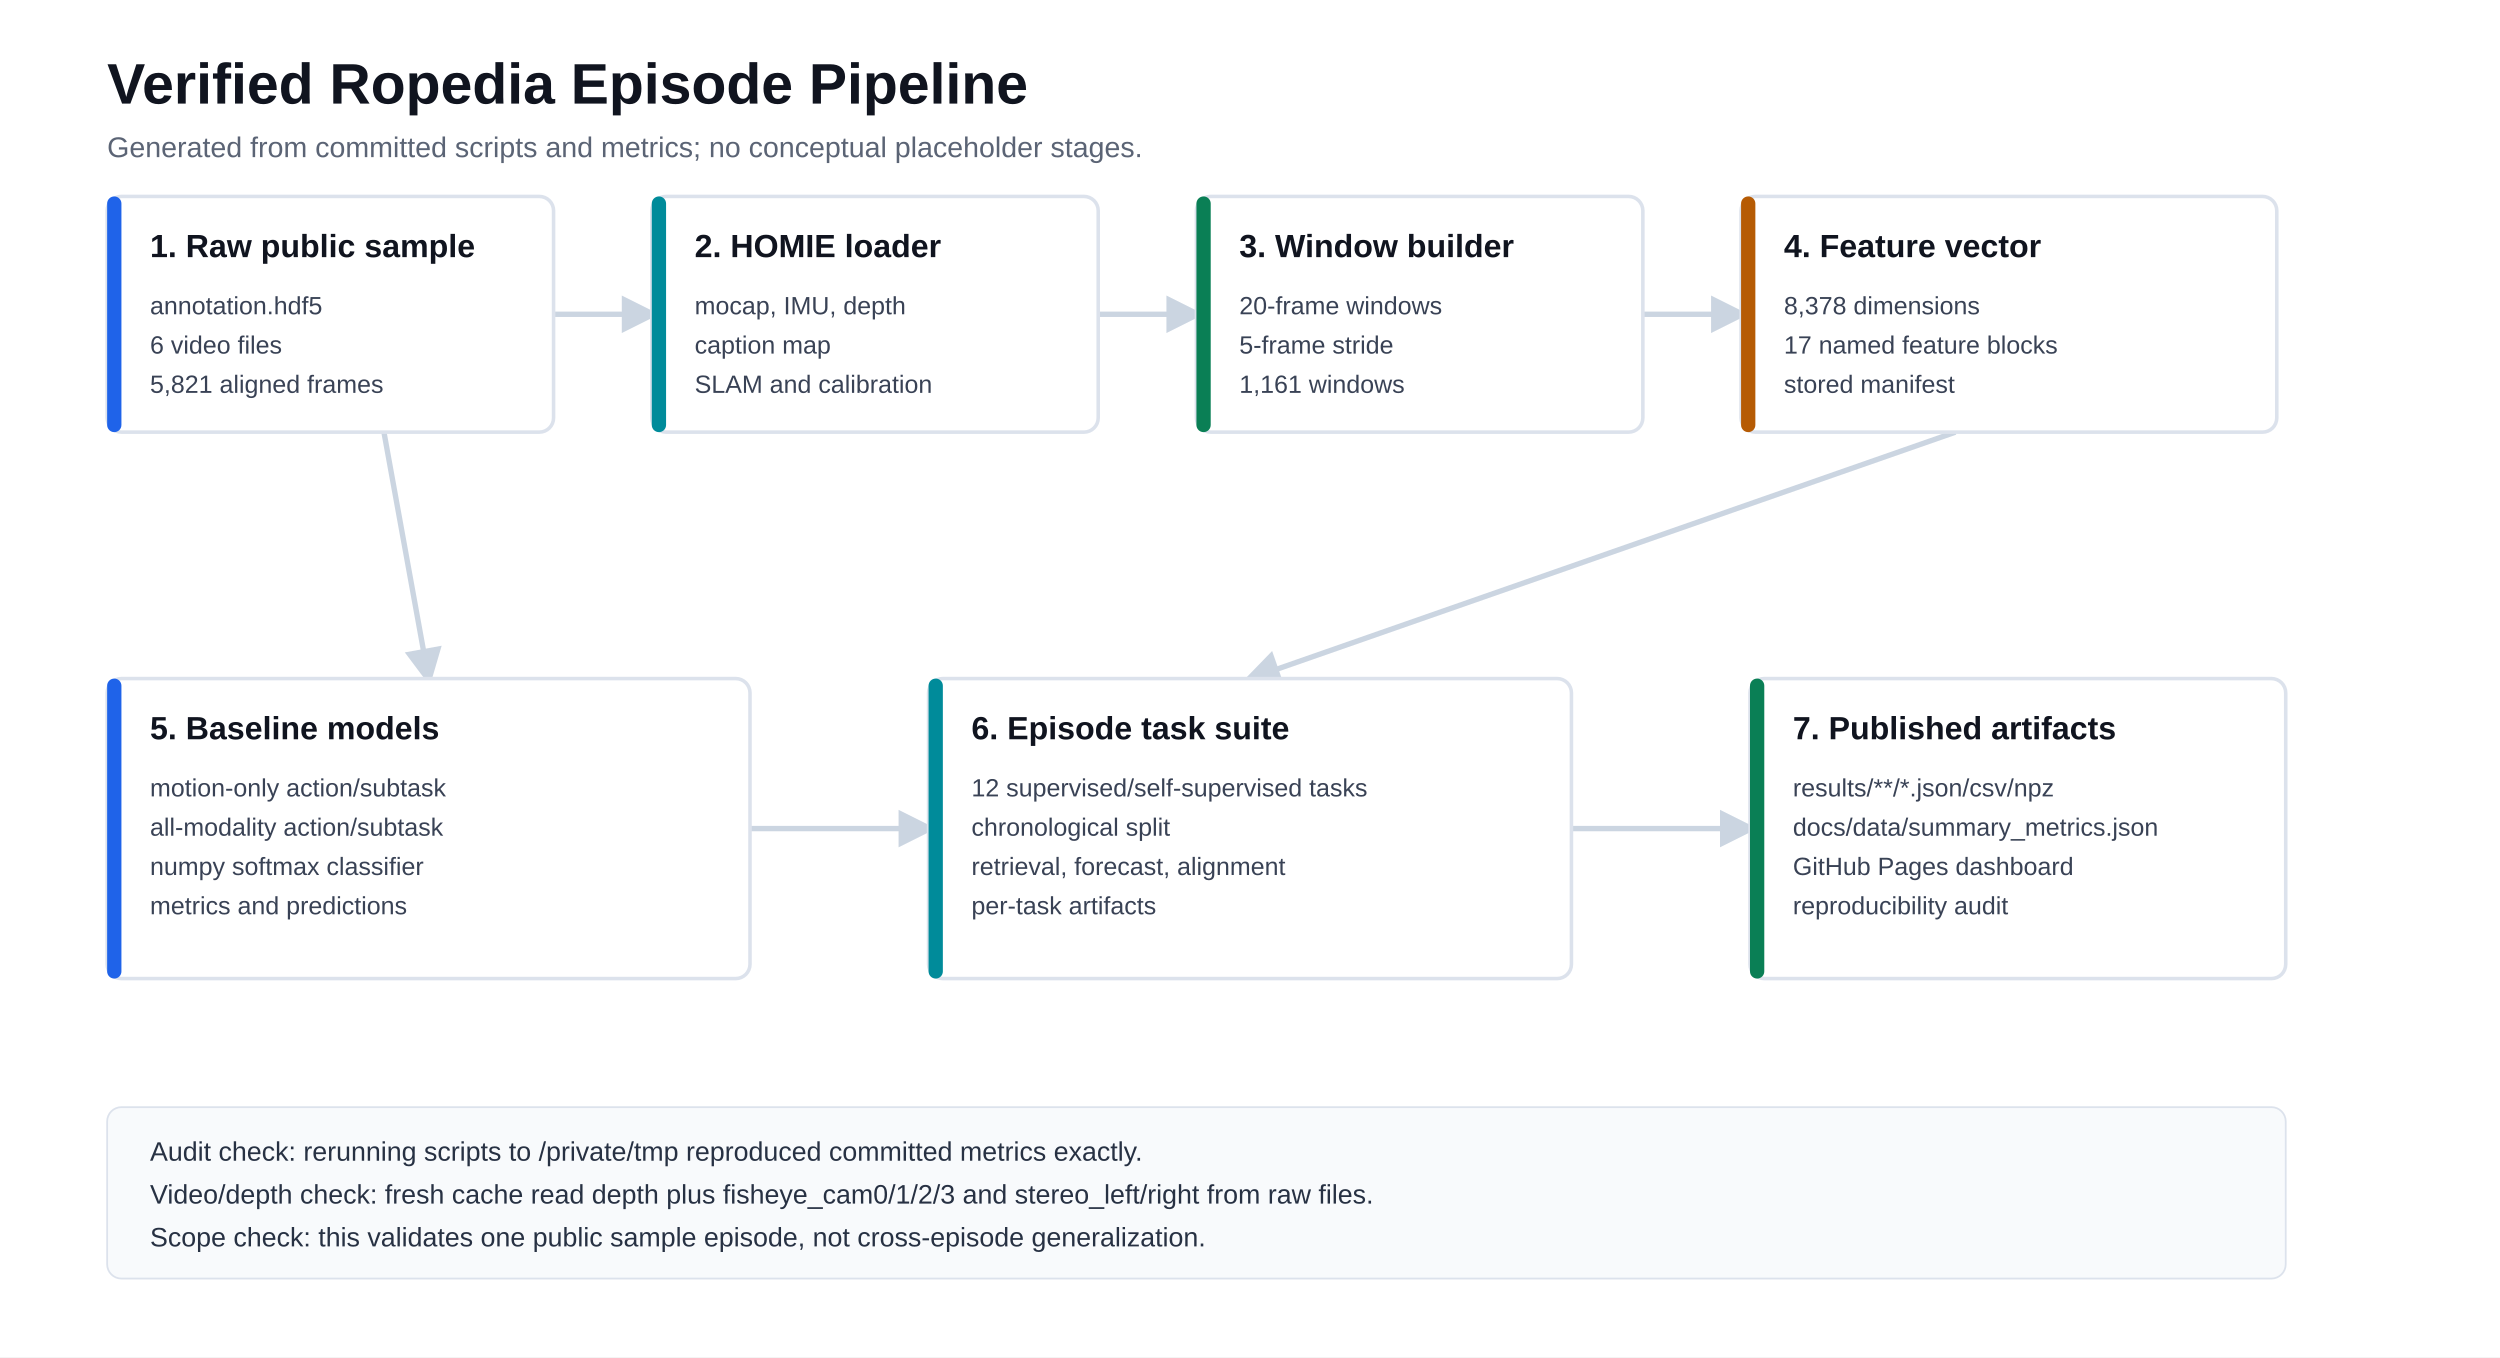
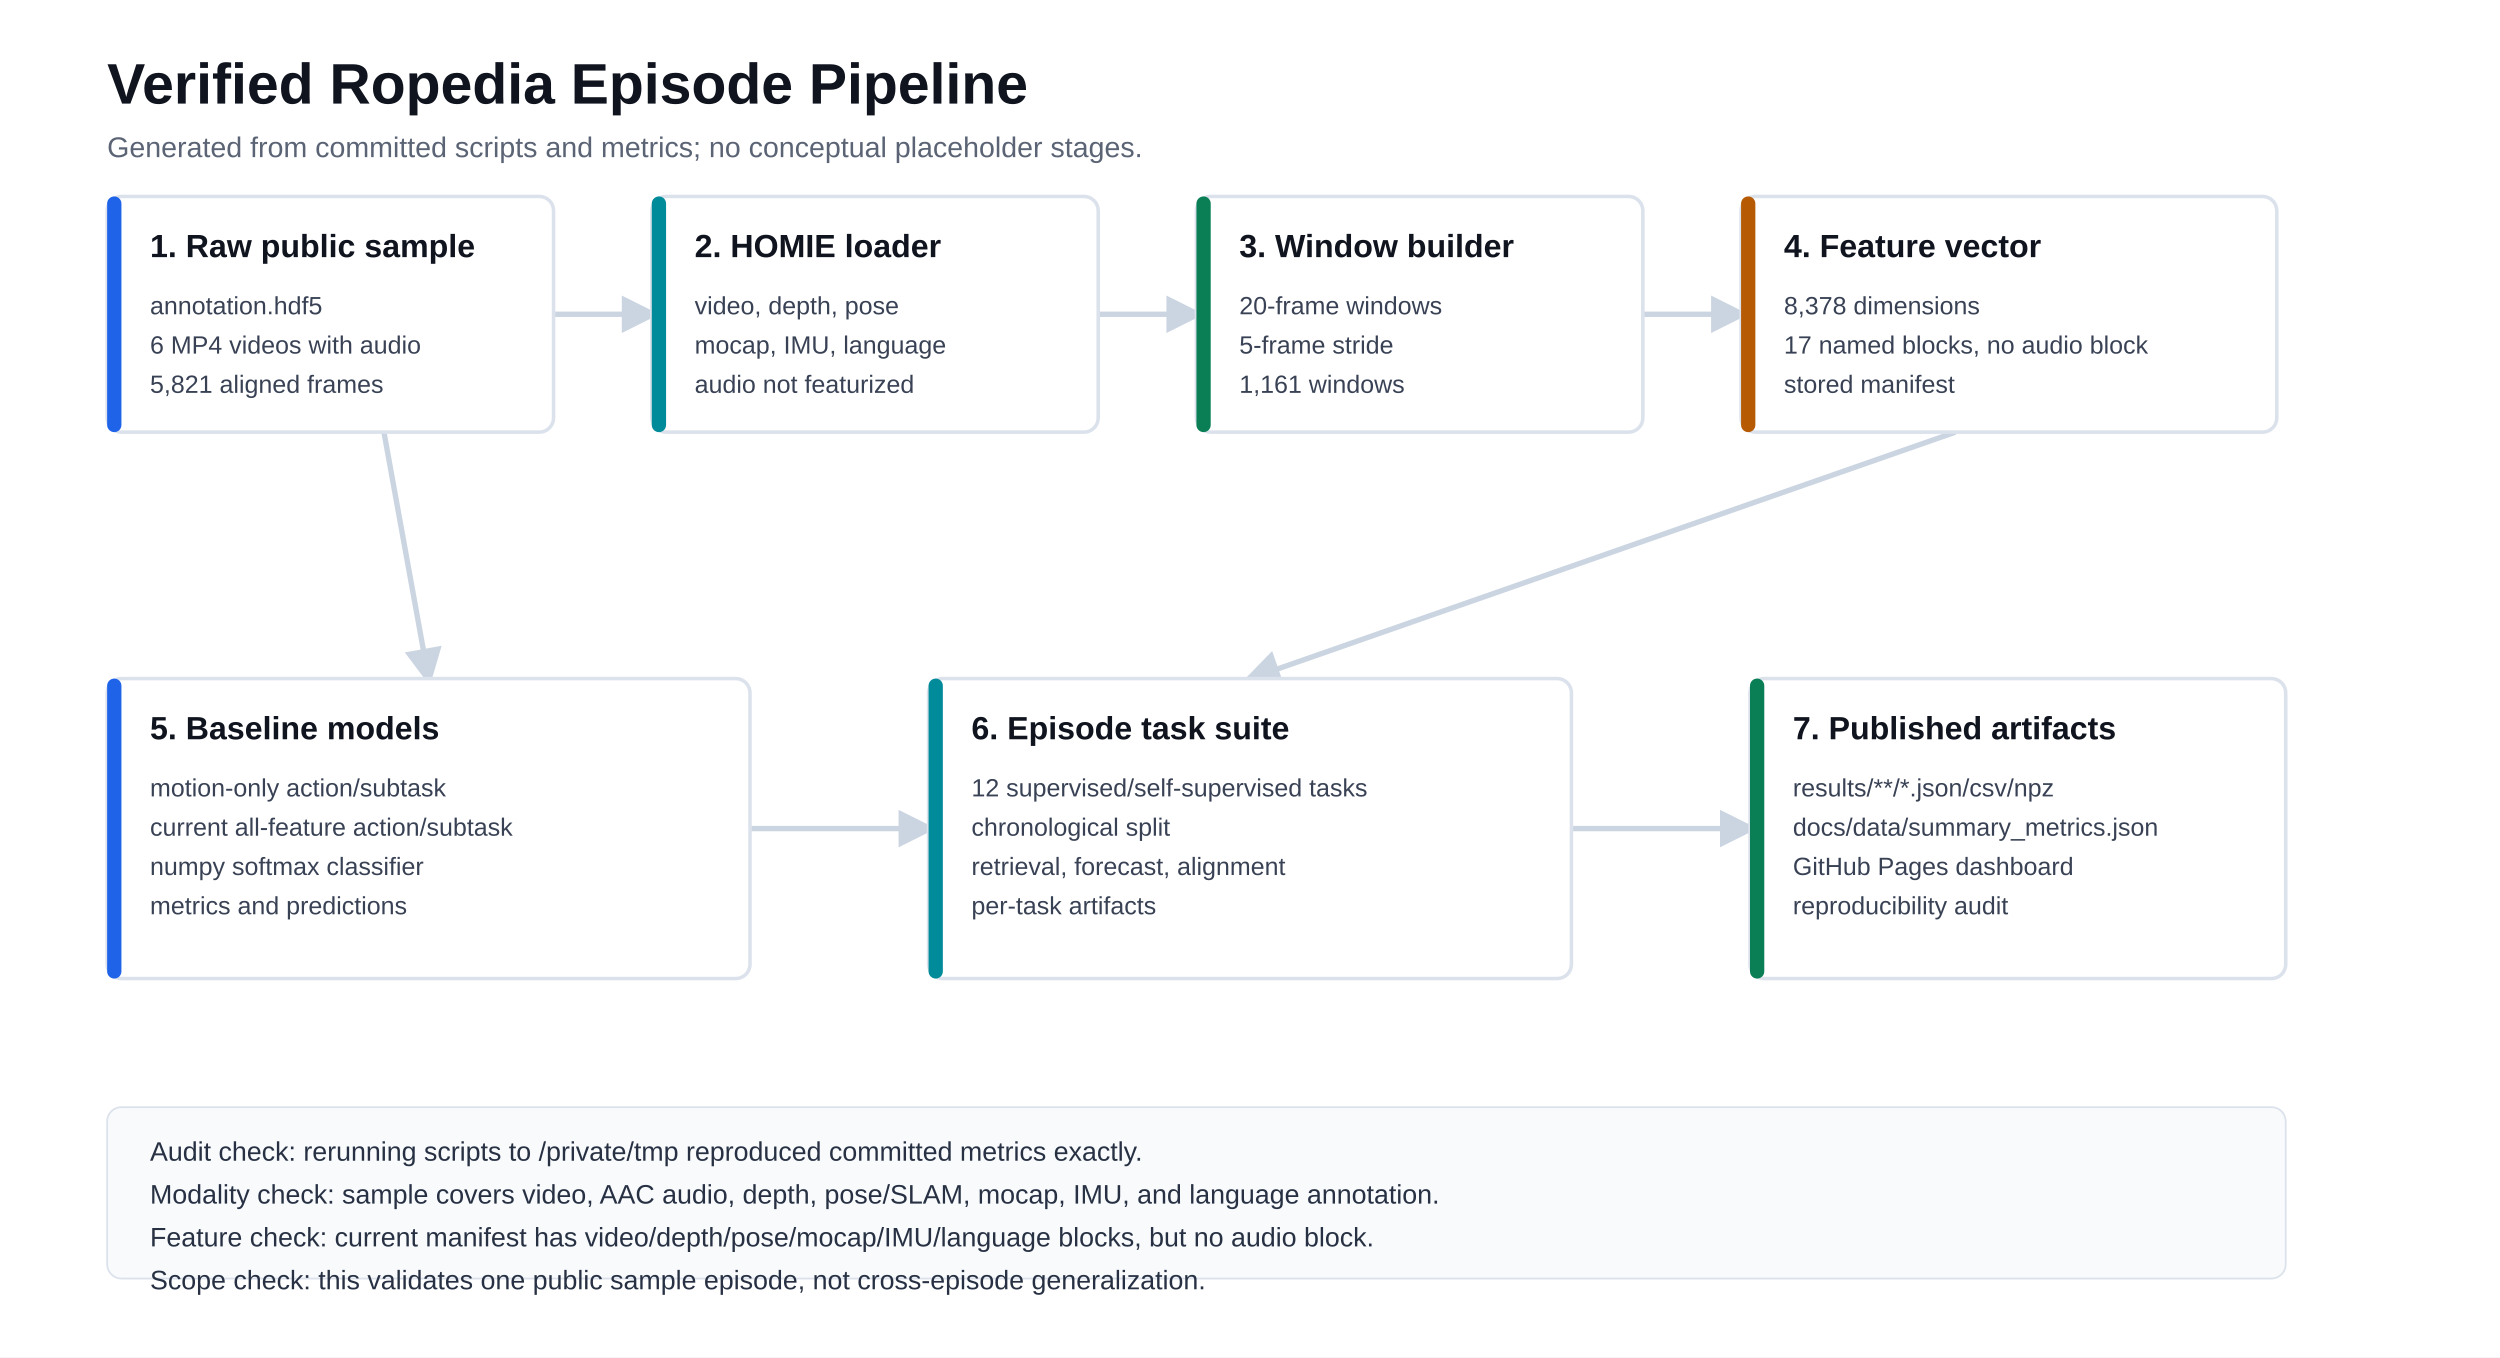
<svg xmlns="http://www.w3.org/2000/svg" width="1400" height="760" viewBox="0 0 1400 760">
  <defs>
    <marker id="arrow" viewBox="0 0 10 10" refX="8" refY="5" markerWidth="7" markerHeight="7" orient="auto-start-reverse">
      <path d="M 0 0 L 10 5 L 0 10 z" fill="#cbd5e1" />
    </marker>
  </defs>
  <rect width="100%" height="100%" fill="#ffffff" />
  <rect x="0" y="0" width="1400" height="760" fill="#ffffff" />
  <text x="60" y="58" font-family="Arial, sans-serif" font-size="32" font-weight="700" fill="#10141f">Verified Ropedia Episode Pipeline</text>
  <text x="60" y="88" font-family="Arial, sans-serif" font-size="16" fill="#5b6475">Generated from committed scripts and metrics; no conceptual placeholder stages.</text>
  <line x1="310" y1="176" x2="365" y2="176" stroke="#cbd5e1" stroke-width="3" marker-end="url(#arrow)" />
  <line x1="615" y1="176" x2="670" y2="176" stroke="#cbd5e1" stroke-width="3" marker-end="url(#arrow)" />
  <line x1="920" y1="176" x2="975" y2="176" stroke="#cbd5e1" stroke-width="3" marker-end="url(#arrow)" />
  <line x1="215" y1="242" x2="240" y2="380" stroke="#cbd5e1" stroke-width="3" marker-end="url(#arrow)" />
  <line x1="1095" y1="242" x2="700" y2="380" stroke="#cbd5e1" stroke-width="3" marker-end="url(#arrow)" />
  <line x1="420" y1="464" x2="520" y2="464" stroke="#cbd5e1" stroke-width="3" marker-end="url(#arrow)" />
  <line x1="880" y1="464" x2="980" y2="464" stroke="#cbd5e1" stroke-width="3" marker-end="url(#arrow)" />
  <rect x="60" y="110" width="250" height="132" rx="8" fill="#ffffff" stroke="#dce2ec" stroke-width="2" />
  <rect x="60" y="110" width="8" height="132" rx="4" fill="#1f63e9" />
  <text x="84" y="144" font-family="Arial, sans-serif" font-size="18" font-weight="700" fill="#10141f">1. Raw public sample</text>
  <text x="84" y="176" font-family="Arial, sans-serif" font-size="14" fill="#394255">annotation.hdf5</text>
-   <text x="84" y="198" font-family="Arial, sans-serif" font-size="14" fill="#394255">6 video files</text>
+   <text x="84" y="198" font-family="Arial, sans-serif" font-size="14" fill="#394255">6 MP4 videos with audio</text>
  <text x="84" y="220" font-family="Arial, sans-serif" font-size="14" fill="#394255">5,821 aligned frames</text>
  <rect x="365" y="110" width="250" height="132" rx="8" fill="#ffffff" stroke="#dce2ec" stroke-width="2" />
  <rect x="365" y="110" width="8" height="132" rx="4" fill="#008b9a" />
  <text x="389" y="144" font-family="Arial, sans-serif" font-size="18" font-weight="700" fill="#10141f">2. HOMIE loader</text>
-   <text x="389" y="176" font-family="Arial, sans-serif" font-size="14" fill="#394255">mocap, IMU, depth</text>
-   <text x="389" y="198" font-family="Arial, sans-serif" font-size="14" fill="#394255">caption map</text>
-   <text x="389" y="220" font-family="Arial, sans-serif" font-size="14" fill="#394255">SLAM and calibration</text>
+   <text x="389" y="176" font-family="Arial, sans-serif" font-size="14" fill="#394255">video, depth, pose</text>
+   <text x="389" y="198" font-family="Arial, sans-serif" font-size="14" fill="#394255">mocap, IMU, language</text>
+   <text x="389" y="220" font-family="Arial, sans-serif" font-size="14" fill="#394255">audio not featurized</text>
  <rect x="670" y="110" width="250" height="132" rx="8" fill="#ffffff" stroke="#dce2ec" stroke-width="2" />
  <rect x="670" y="110" width="8" height="132" rx="4" fill="#0a7f55" />
  <text x="694" y="144" font-family="Arial, sans-serif" font-size="18" font-weight="700" fill="#10141f">3. Window builder</text>
  <text x="694" y="176" font-family="Arial, sans-serif" font-size="14" fill="#394255">20-frame windows</text>
  <text x="694" y="198" font-family="Arial, sans-serif" font-size="14" fill="#394255">5-frame stride</text>
  <text x="694" y="220" font-family="Arial, sans-serif" font-size="14" fill="#394255">1,161 windows</text>
  <rect x="975" y="110" width="300" height="132" rx="8" fill="#ffffff" stroke="#dce2ec" stroke-width="2" />
  <rect x="975" y="110" width="8" height="132" rx="4" fill="#b65b04" />
  <text x="999" y="144" font-family="Arial, sans-serif" font-size="18" font-weight="700" fill="#10141f">4. Feature vector</text>
  <text x="999" y="176" font-family="Arial, sans-serif" font-size="14" fill="#394255">8,378 dimensions</text>
-   <text x="999" y="198" font-family="Arial, sans-serif" font-size="14" fill="#394255">17 named feature blocks</text>
+   <text x="999" y="198" font-family="Arial, sans-serif" font-size="14" fill="#394255">17 named blocks, no audio block</text>
  <text x="999" y="220" font-family="Arial, sans-serif" font-size="14" fill="#394255">stored manifest</text>
  <rect x="60" y="380" width="360" height="168" rx="8" fill="#ffffff" stroke="#dce2ec" stroke-width="2" />
  <rect x="60" y="380" width="8" height="168" rx="4" fill="#1f63e9" />
  <text x="84" y="414" font-family="Arial, sans-serif" font-size="18" font-weight="700" fill="#10141f">5. Baseline models</text>
  <text x="84" y="446" font-family="Arial, sans-serif" font-size="14" fill="#394255">motion-only action/subtask</text>
-   <text x="84" y="468" font-family="Arial, sans-serif" font-size="14" fill="#394255">all-modality action/subtask</text>
+   <text x="84" y="468" font-family="Arial, sans-serif" font-size="14" fill="#394255">current all-feature action/subtask</text>
  <text x="84" y="490" font-family="Arial, sans-serif" font-size="14" fill="#394255">numpy softmax classifier</text>
  <text x="84" y="512" font-family="Arial, sans-serif" font-size="14" fill="#394255">metrics and predictions</text>
  <rect x="520" y="380" width="360" height="168" rx="8" fill="#ffffff" stroke="#dce2ec" stroke-width="2" />
  <rect x="520" y="380" width="8" height="168" rx="4" fill="#008b9a" />
  <text x="544" y="414" font-family="Arial, sans-serif" font-size="18" font-weight="700" fill="#10141f">6. Episode task suite</text>
  <text x="544" y="446" font-family="Arial, sans-serif" font-size="14" fill="#394255">12 supervised/self-supervised tasks</text>
  <text x="544" y="468" font-family="Arial, sans-serif" font-size="14" fill="#394255">chronological split</text>
  <text x="544" y="490" font-family="Arial, sans-serif" font-size="14" fill="#394255">retrieval, forecast, alignment</text>
  <text x="544" y="512" font-family="Arial, sans-serif" font-size="14" fill="#394255">per-task artifacts</text>
  <rect x="980" y="380" width="300" height="168" rx="8" fill="#ffffff" stroke="#dce2ec" stroke-width="2" />
  <rect x="980" y="380" width="8" height="168" rx="4" fill="#0a7f55" />
  <text x="1004" y="414" font-family="Arial, sans-serif" font-size="18" font-weight="700" fill="#10141f">7. Published artifacts</text>
  <text x="1004" y="446" font-family="Arial, sans-serif" font-size="14" fill="#394255">results/**/*.json/csv/npz</text>
  <text x="1004" y="468" font-family="Arial, sans-serif" font-size="14" fill="#394255">docs/data/summary_metrics.json</text>
  <text x="1004" y="490" font-family="Arial, sans-serif" font-size="14" fill="#394255">GitHub Pages dashboard</text>
  <text x="1004" y="512" font-family="Arial, sans-serif" font-size="14" fill="#394255">reproducibility audit</text>
  <rect x="60" y="620" width="1220" height="96" rx="8" fill="#f8fafc" stroke="#dce2ec" />
  <text x="84" y="650" font-family="Arial, sans-serif" font-size="15" fill="#273143">Audit check: rerunning scripts to /private/tmp reproduced committed metrics exactly.</text>
-   <text x="84" y="674" font-family="Arial, sans-serif" font-size="15" fill="#273143">Video/depth check: fresh cache read depth plus fisheye_cam0/1/2/3 and stereo_left/right from raw files.</text>
-   <text x="84" y="698" font-family="Arial, sans-serif" font-size="15" fill="#273143">Scope check: this validates one public sample episode, not cross-episode generalization.</text>
+   <text x="84" y="674" font-family="Arial, sans-serif" font-size="15" fill="#273143">Modality check: sample covers video, AAC audio, depth, pose/SLAM, mocap, IMU, and language annotation.</text>
+   <text x="84" y="698" font-family="Arial, sans-serif" font-size="15" fill="#273143">Feature check: current manifest has video/depth/pose/mocap/IMU/language blocks, but no audio block.</text>
+   <text x="84" y="722" font-family="Arial, sans-serif" font-size="15" fill="#273143">Scope check: this validates one public sample episode, not cross-episode generalization.</text>
</svg>
